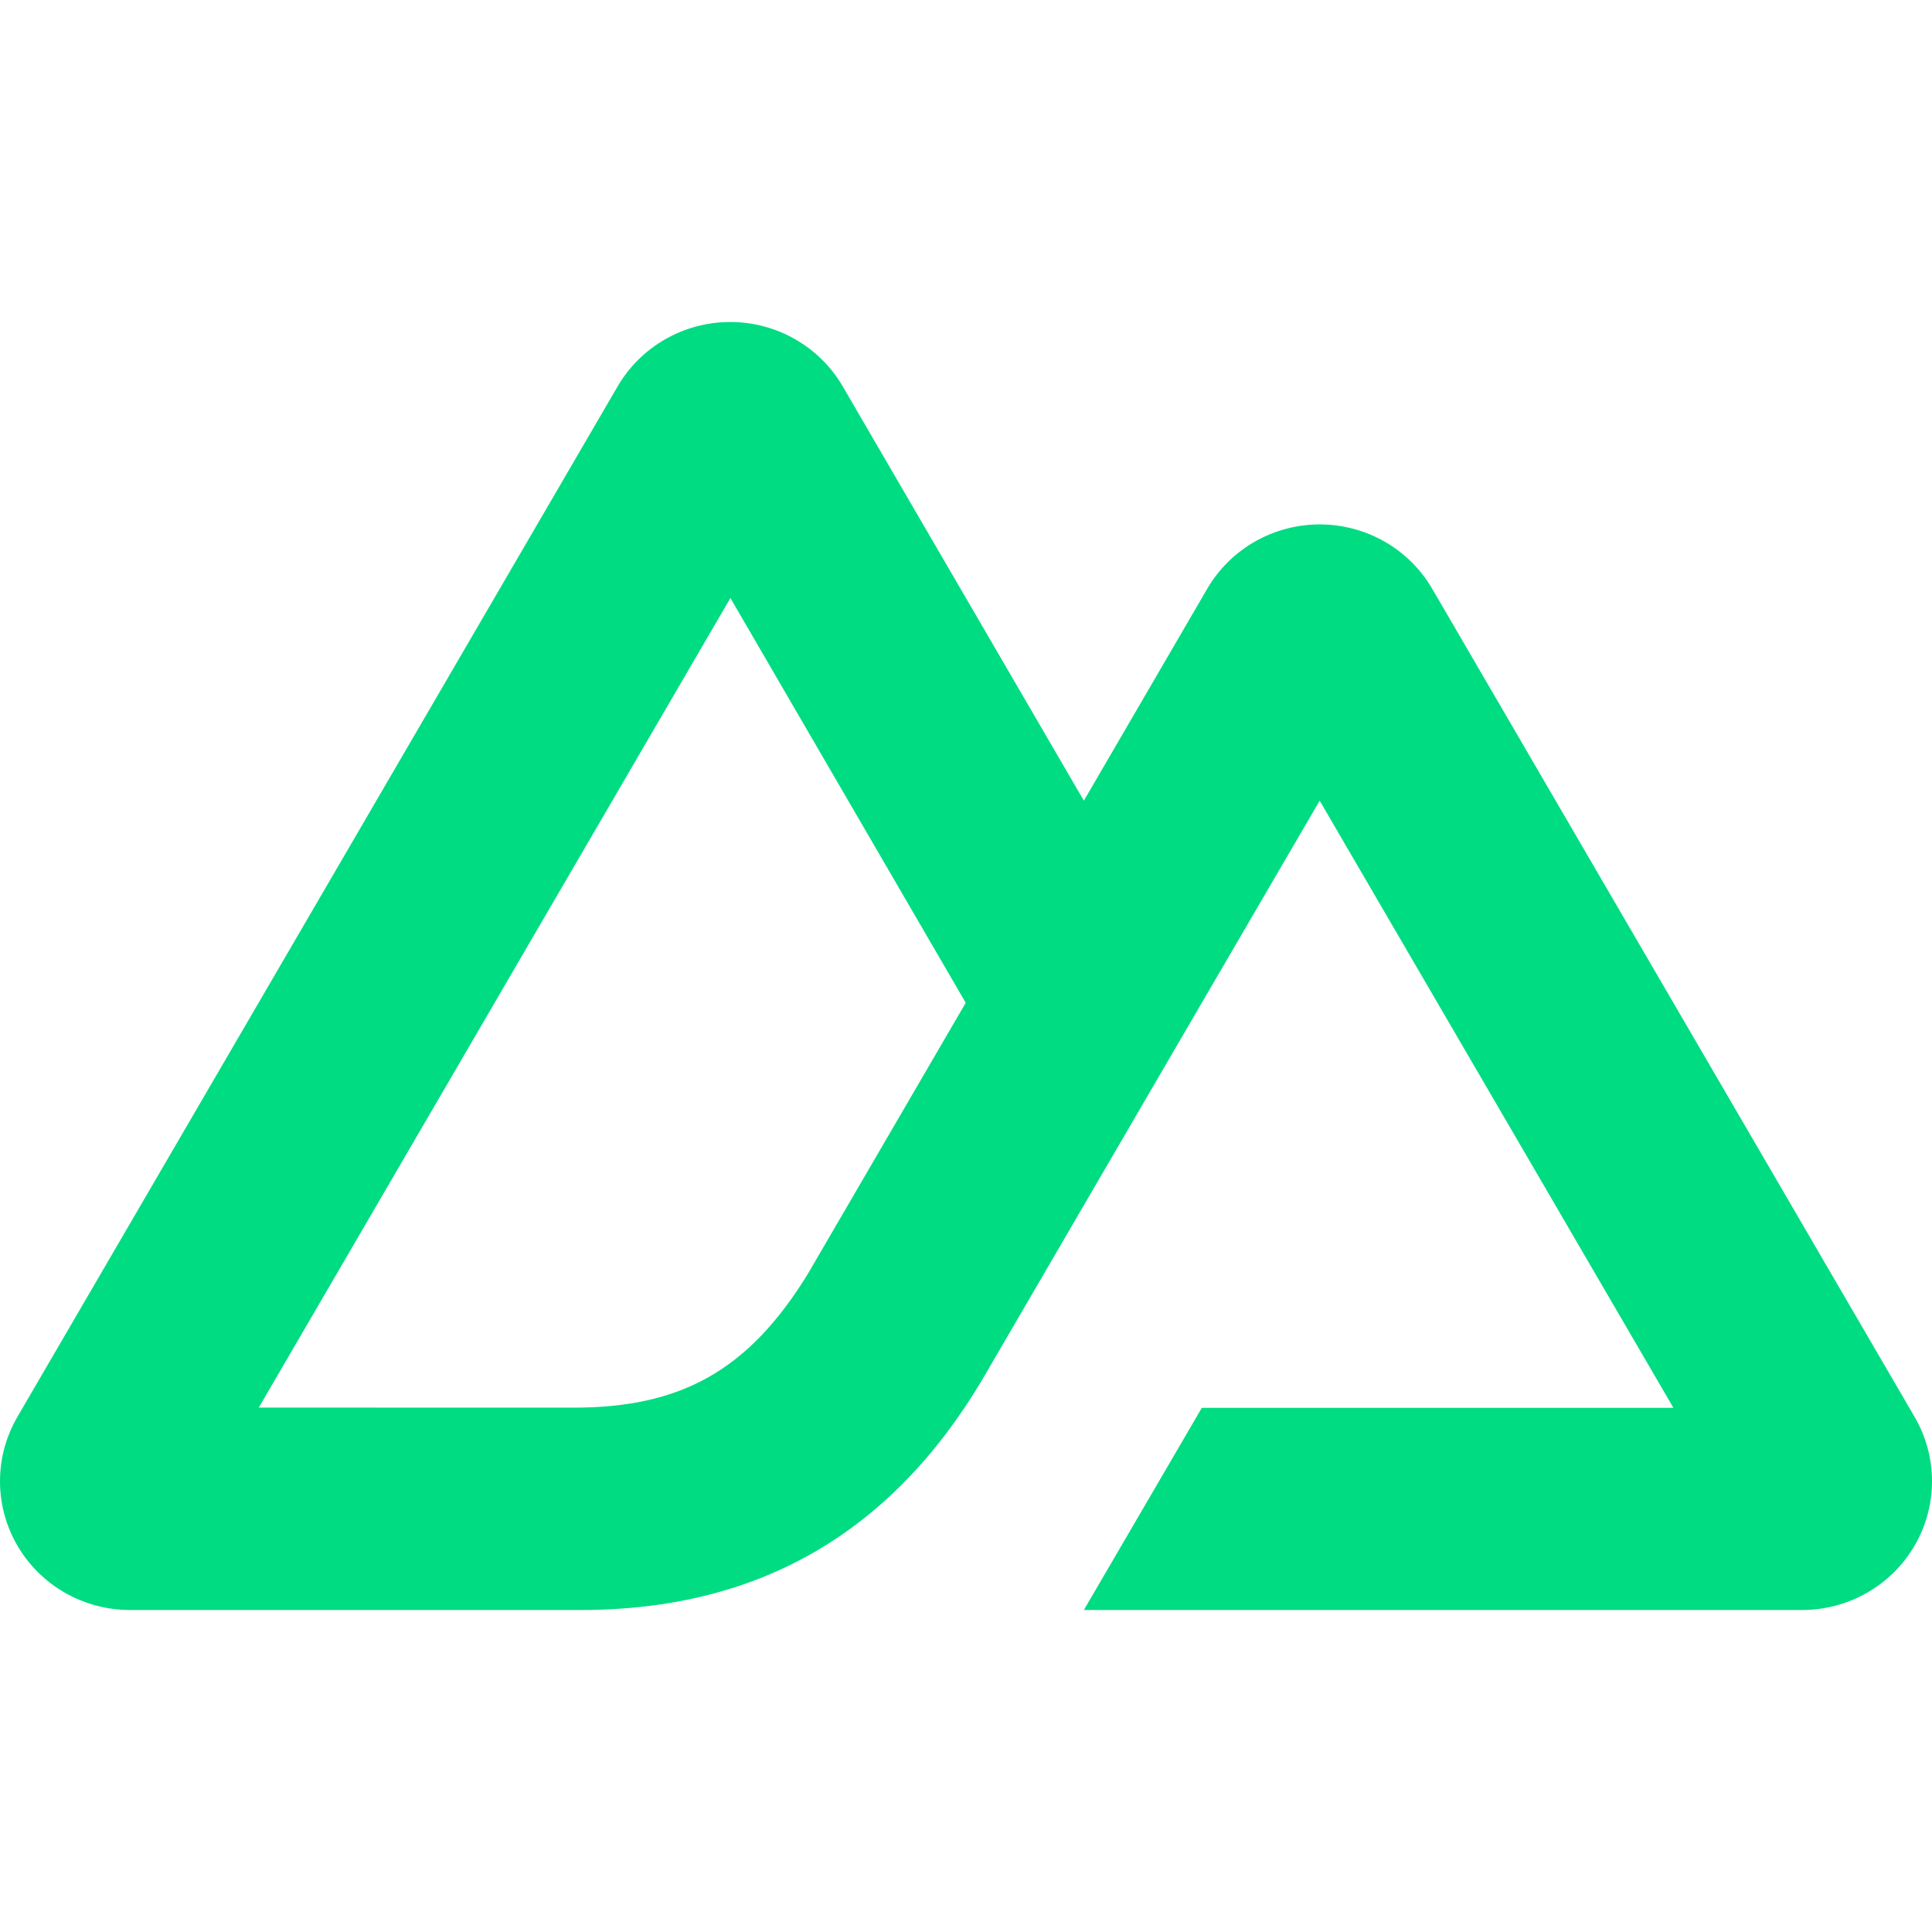
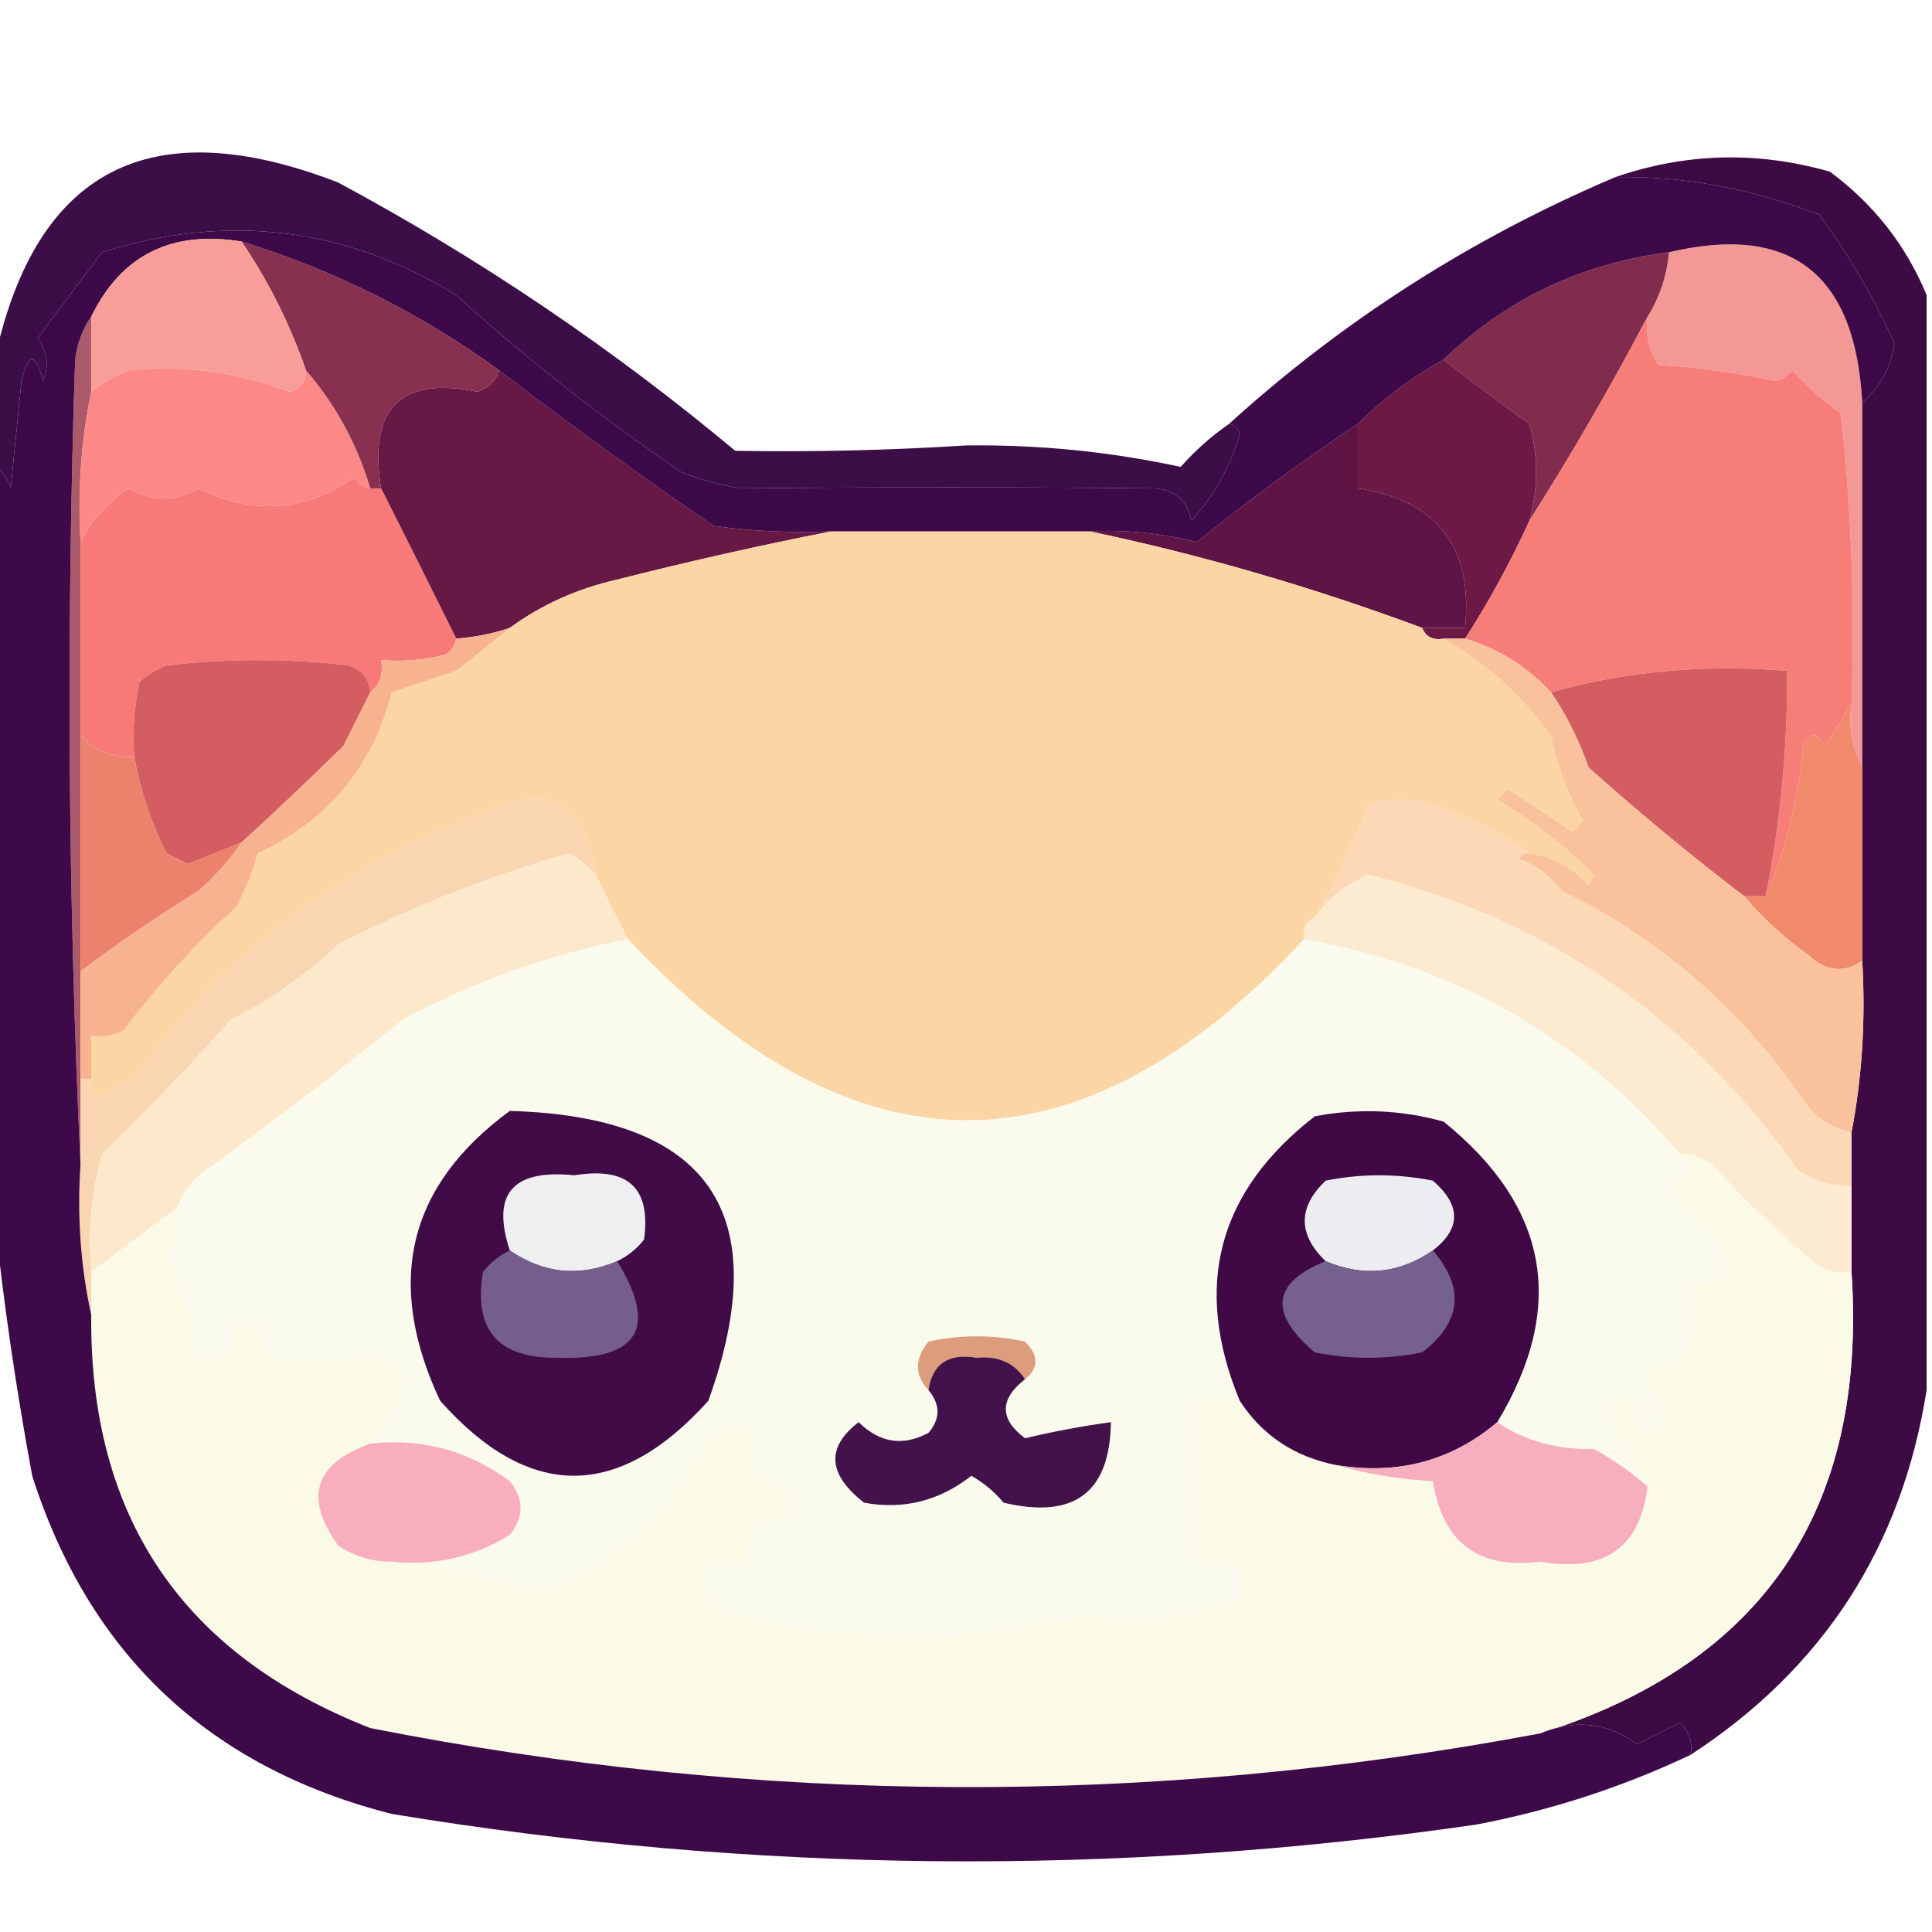
- <svg xmlns="http://www.w3.org/2000/svg" width="900" height="900" viewBox="0 0 900 900" fill="none">
-   <path d="M504.908 750H839.476C850.103 750.001 860.542 747.229 869.745 741.963C878.948 736.696 886.589 729.121 891.9 719.999C897.211 710.876 900.005 700.529 900 689.997C899.995 679.465 897.193 669.12 891.873 660.002L667.187 274.289C661.876 265.169 654.237 257.595 645.036 252.329C635.835 247.064 625.398 244.291 614.773 244.291C604.149 244.291 593.711 247.064 584.511 252.329C575.31 257.595 567.67 265.169 562.36 274.289L504.908 372.979L392.581 179.993C387.266 170.874 379.623 163.301 370.42 158.036C361.216 152.772 350.777 150 340.151 150C329.525 150 319.086 152.772 309.883 158.036C300.679 163.301 293.036 170.874 287.721 179.993L8.126 660.002C2.807 669.12 0.005 679.465 5.72978e-06 689.997C-0.005 700.529 2.789 710.876 8.1 719.999C13.411 729.121 21.052 736.696 30.255 741.963C39.458 747.229 49.897 750.001 60.524 750H270.538C353.748 750 415.112 713.775 457.336 643.101L559.849 467.145L614.757 372.979L779.547 655.834H559.849L504.908 750ZM267.114 655.737L120.551 655.704L340.249 278.586L449.87 467.145L376.474 593.175C348.433 639.03 316.577 655.737 267.114 655.737Z" fill="#00DC82" />
+ <svg xmlns="http://www.w3.org/2000/svg" version="1.1" width="180px" height="180px" style="shape-rendering:geometricPrecision; text-rendering:geometricPrecision; image-rendering:optimizeQuality; fill-rule:evenodd; clip-rule:evenodd">
+   <g>
+     <path style="opacity:1" fill="#f39895" d="M 173.5,37.5 C 173.5,48.833 173.5,60.167 173.5,71.5C 172.539,69.735 172.205,67.735 172.5,65.5C 172.832,56.475 172.498,47.475 171.5,38.5C 169.851,37.352 168.351,36.019 167,34.5C 166.586,34.957 166.086,35.291 165.5,35.5C 161.889,34.738 158.222,34.238 154.5,34C 153.62,32.644 153.286,31.144 153.5,29.5C 154.63,27.685 155.296,25.685 155.5,23.5C 166.851,20.82 172.851,25.487 173.5,37.5 Z" />
+   </g>
+   <g>
+     <path style="opacity:0.998" fill="#3d0a43" d="M 179.5,27.5 C 179.5,61.5 179.5,95.5 179.5,129.5C 177.195,144.115 169.862,155.448 157.5,163.5C 157.719,162.325 157.386,161.325 156.5,160.5C 155.167,161.167 153.833,161.833 152.5,162.5C 149.784,160.48 146.784,160.146 143.5,161.5C 164.306,154.936 173.972,140.603 172.5,118.5C 172.5,115.833 172.5,113.167 172.5,110.5C 172.5,108.833 172.5,107.167 172.5,105.5C 173.488,100.36 173.821,95.026 173.5,89.5C 173.5,83.5 173.5,77.5 173.5,71.5C 173.5,60.167 173.5,48.833 173.5,37.5C 175.141,36.13 176.141,34.296 176.5,32C 174.596,27.76 172.263,23.76 169.5,20C 163.148,17.559 156.815,16.392 150.5,16.5C 157.091,14.233 163.757,14.066 170.5,16C 174.594,19.045 177.594,22.878 179.5,27.5 Z" />
+   </g>
+   <g>
+     <path style="opacity:1" fill="#812c4d" d="M 155.5,23.5 C 155.296,25.685 154.63,27.685 153.5,29.5C 150.086,35.997 146.419,42.33 142.5,48.5C 143.321,45.447 143.321,42.447 142.5,39.5C 139.716,37.507 137.049,35.507 134.5,33.5C 140.337,27.88 147.337,24.546 155.5,23.5 Z" />
+   </g>
+   <g>
+     <path style="opacity:0.968" fill="#360641" d="M 114.5,39.5 C 115.043,39.56 115.376,39.893 115.5,40.5C 114.588,43.559 113.088,46.226 111,48.5C 110.592,46.59 109.425,45.59 107.5,45.5C 94.782,45.373 81.949,45.373 69,45.5C 67.112,45.204 65.278,44.704 63.5,44C 56.108,38.974 49.108,33.474 42.5,27.5C 32.2,21.164 21.2,19.83 9.5,23.5C 7.5,26.167 5.5,28.833 3.5,31.5C 4.428,32.768 4.595,34.101 4,35.5C 3.333,32.833 2.667,32.833 2,35.5C 1.667,38.833 1.333,42.167 1,45.5C 0.722,44.584 0.222,43.917 -0.5,43.5C -0.5,40.167 -0.5,36.833 -0.5,33.5C 3.341,15.741 14.008,10.241 31.5,17C 44.697,24.095 57.031,32.429 68.5,42C 75.657,42.124 82.823,41.957 90,41.5C 96.792,41.416 103.458,42.082 110,43.5C 111.371,41.959 112.871,40.625 114.5,39.5 Z" />
+   </g>
+   <g>
+     <path style="opacity:1" fill="#6d1946" d="M 134.5,33.5 C 137.049,35.507 139.716,37.507 142.5,39.5C 143.321,42.447 143.321,45.447 142.5,48.5C 140.724,52.393 138.724,56.06 136.5,59.5C 135.833,59.5 135.167,59.5 134.5,59.5C 133.508,59.672 132.842,59.338 132.5,58.5C 133.833,58.5 135.167,58.5 136.5,58.5C 137.234,50.946 133.901,46.613 126.5,45.5C 126.5,43.5 126.5,41.5 126.5,39.5C 128.86,37.147 131.527,35.147 134.5,33.5 Z" />
+   </g>
+   <g>
+     <path style="opacity:1" fill="#681845" d="M 46.5,34.5 C 53.008,39.502 59.675,44.335 66.5,49C 70.152,49.499 73.818,49.665 77.5,49.5C 70.92,50.786 64.254,52.286 57.5,54C 53.771,54.844 50.437,56.344 47.5,58.5C 45.883,59.038 44.216,59.371 42.5,59.5C 40.196,54.85 37.863,50.184 35.5,45.5C 34.306,38.026 37.306,35.026 44.5,36.5C 45.522,36.145 46.189,35.478 46.5,34.5 Z" />
+   </g>
+   <g>
+     <path style="opacity:1" fill="#f77d79" d="M 153.5,29.5 C 153.286,31.144 153.62,32.644 154.5,34C 158.222,34.238 161.889,34.738 165.5,35.5C 166.086,35.291 166.586,34.957 167,34.5C 168.351,36.019 169.851,37.352 171.5,38.5C 172.498,47.475 172.832,56.475 172.5,65.5C 171.768,66.808 170.934,68.142 170,69.5C 169.333,68.167 168.667,68.167 168,69.5C 167.523,74.598 166.356,79.265 164.5,83.5C 165.887,76.576 166.554,69.576 166.5,62.5C 158.757,61.87 151.424,62.537 144.5,64.5C 142.264,62.094 139.597,60.428 136.5,59.5C 138.724,56.06 140.724,52.393 142.5,48.5C 146.419,42.33 150.086,35.997 153.5,29.5 Z" />
+   </g>
+   <g>
+     <path style="opacity:1" fill="#5e1444" d="M 126.5,39.5 C 126.5,41.5 126.5,43.5 126.5,45.5C 133.901,46.613 137.234,50.946 136.5,58.5C 135.167,58.5 133.833,58.5 132.5,58.5C 122.303,54.704 111.97,51.704 101.5,49.5C 104.884,49.34 108.217,49.673 111.5,50.5C 116.381,46.571 121.381,42.904 126.5,39.5 Z" />
+   </g>
+   <g>
+     <path style="opacity:1" fill="#fbd5a3" d="M 77.5,49.5 C 85.5,49.5 93.5,49.5 101.5,49.5C 111.97,51.704 122.303,54.704 132.5,58.5C 132.842,59.338 133.508,59.672 134.5,59.5C 138.402,61.728 141.735,64.728 144.5,68.5C 145.078,71.369 146.078,74.035 147.5,76.5C 147.167,76.833 146.833,77.167 146.5,77.5C 144.5,76.167 142.5,74.833 140.5,73.5C 140.167,73.833 139.833,74.167 139.5,74.5C 142.764,76.423 145.764,78.757 148.5,81.5C 148.333,81.833 148.167,82.167 148,82.5C 146.512,80.84 144.679,79.84 142.5,79.5C 139.766,77.558 136.766,76.058 133.5,75C 131.5,74.333 129.5,74.333 127.5,75C 126.058,78.608 124.391,82.108 122.5,85.5C 121.662,85.842 121.328,86.508 121.5,87.5C 100.618,110.002 79.618,110.002 58.5,87.5C 57.471,85.483 56.471,83.483 55.5,81.5C 54.565,74.527 50.898,72.693 44.5,76C 31.337,81.007 20.67,89.174 12.5,100.5C 11.252,101.04 10.085,101.707 9,102.5C 8.536,101.906 8.369,101.239 8.5,100.5C 8.5,99.167 8.5,97.833 8.5,96.5C 9.552,96.65 10.552,96.483 11.5,96C 14.659,91.841 18.16,88.008 22,84.5C 22.862,82.913 23.529,81.246 24,79.5C 30.551,76.452 34.718,71.452 36.5,64.5C 38.5,63.833 40.5,63.167 42.5,62.5C 44.201,61.165 45.868,59.832 47.5,58.5C 50.437,56.344 53.771,54.844 57.5,54C 64.254,52.286 70.92,50.786 77.5,49.5 Z" />
+   </g>
+   <g>
+     <path style="opacity:1" fill="#f77a78" d="M 34.5,45.5 C 34.833,45.5 35.167,45.5 35.5,45.5C 37.863,50.184 40.196,54.85 42.5,59.5C 42.389,60.117 42.056,60.617 41.5,61C 39.527,61.495 37.527,61.662 35.5,61.5C 35.737,62.791 35.404,63.791 34.5,64.5C 34.423,63.25 33.756,62.417 32.5,62C 26.833,61.333 21.167,61.333 15.5,62C 14.584,62.374 13.75,62.874 13,63.5C 12.503,65.81 12.337,68.143 12.5,70.5C 10.486,70.609 8.82,69.942 7.5,68.5C 7.5,62.5 7.5,56.5 7.5,50.5C 8.538,48.428 10.038,46.761 12,45.5C 14.185,46.758 16.352,46.758 18.5,45.5C 23.586,48.012 28.419,47.678 33,44.5C 33.383,45.056 33.883,45.389 34.5,45.5 Z" />
+   </g>
+   <g>
+     <path style="opacity:1" fill="#aa5a6a" d="M 8.5,29.5 C 8.5,31.833 8.5,34.167 8.5,36.5C 7.559,41.07 7.226,45.737 7.5,50.5C 7.5,56.5 7.5,62.5 7.5,68.5C 7.5,75.833 7.5,83.167 7.5,90.5C 7.5,93.833 7.5,97.167 7.5,100.5C 7.5,103.167 7.5,105.833 7.5,108.5C 6.337,83.67 6.17,58.67 7,33.5C 7.21,31.942 7.71,30.608 8.5,29.5 Z" />
+   </g>
+   <g>
+     <path style="opacity:1" fill="#d35d60" d="M 164.5,83.5 C 163.833,83.5 163.167,83.5 162.5,83.5C 157.54,79.712 152.707,75.712 148,71.5C 147.102,68.931 145.935,66.598 144.5,64.5C 151.424,62.537 158.757,61.87 166.5,62.5C 166.554,69.576 165.887,76.576 164.5,83.5 Z" />
+   </g>
+   <g>
+     <path style="opacity:1" fill="#d35d61" d="M 34.5,64.5 C 33.68,66.14 32.847,67.807 32,69.5C 28.78,72.648 25.614,75.648 22.5,78.5C 20.844,79.147 19.177,79.813 17.5,80.5C 16.833,80.167 16.167,79.833 15.5,79.5C 14.047,76.575 13.047,73.575 12.5,70.5C 12.337,68.143 12.503,65.81 13,63.5C 13.75,62.874 14.584,62.374 15.5,62C 21.167,61.333 26.833,61.333 32.5,62C 33.756,62.417 34.423,63.25 34.5,64.5 Z" />
+   </g>
+   <g>
+     <path style="opacity:1" fill="#f08a6a" d="M 172.5,65.5 C 172.205,67.735 172.539,69.735 173.5,71.5C 173.5,77.5 173.5,83.5 173.5,89.5C 171.806,90.686 170.139,90.519 168.5,89C 166.237,87.383 164.237,85.55 162.5,83.5C 163.167,83.5 163.833,83.5 164.5,83.5C 166.356,79.265 167.523,74.598 168,69.5C 168.667,68.167 169.333,68.167 170,69.5C 170.934,68.142 171.768,66.808 172.5,65.5 Z" />
+   </g>
+   <g>
+     <path style="opacity:1" fill="#ec826b" d="M 7.5,68.5 C 8.82,69.942 10.486,70.609 12.5,70.5C 13.047,73.575 14.047,76.575 15.5,79.5C 16.167,79.833 16.833,80.167 17.5,80.5C 19.177,79.813 20.844,79.147 22.5,78.5C 21.375,80.129 20.041,81.629 18.5,83C 14.637,85.389 10.971,87.889 7.5,90.5C 7.5,83.167 7.5,75.833 7.5,68.5 Z" />
+   </g>
+   <g>
+     <path style="opacity:1" fill="#fad5b2" d="M 55.5,81.5 C 54.844,80.722 54.011,80.056 53,79.5C 45.577,81.626 38.411,84.459 31.5,88C 28.52,90.825 25.187,93.158 21.5,95C 17.654,99.345 13.655,103.512 9.5,107.5C 8.511,111.107 8.177,114.774 8.5,118.5C 8.5,119.833 8.5,121.167 8.5,122.5C 7.514,118.03 7.181,113.363 7.5,108.5C 7.5,105.833 7.5,103.167 7.5,100.5C 7.833,100.5 8.167,100.5 8.5,100.5C 8.369,101.239 8.536,101.906 9,102.5C 10.085,101.707 11.252,101.04 12.5,100.5C 20.67,89.174 31.337,81.007 44.5,76C 50.898,72.693 54.565,74.527 55.5,81.5 Z" />
+   </g>
+   <g>
+     <path style="opacity:1" fill="#f9c29c" d="M 134.5,59.5 C 135.167,59.5 135.833,59.5 136.5,59.5C 139.597,60.428 142.264,62.094 144.5,64.5C 145.935,66.598 147.102,68.931 148,71.5C 152.707,75.712 157.54,79.712 162.5,83.5C 164.237,85.55 166.237,87.383 168.5,89C 170.139,90.519 171.806,90.686 173.5,89.5C 173.821,95.026 173.488,100.36 172.5,105.5C 170.629,105.141 169.129,104.141 168,102.5C 162.199,94.019 154.699,87.519 145.5,83C 144.449,81.615 143.116,80.615 141.5,80C 141.728,79.601 142.062,79.435 142.5,79.5C 144.679,79.84 146.512,80.84 148,82.5C 148.167,82.167 148.333,81.833 148.5,81.5C 145.764,78.757 142.764,76.423 139.5,74.5C 139.833,74.167 140.167,73.833 140.5,73.5C 142.5,74.833 144.5,76.167 146.5,77.5C 146.833,77.167 147.167,76.833 147.5,76.5C 146.078,74.035 145.078,71.369 144.5,68.5C 141.735,64.728 138.402,61.728 134.5,59.5 Z" />
+   </g>
+   <g>
+     <path style="opacity:1" fill="#fafaed" d="M 58.5,87.5 C 79.618,110.002 100.618,110.002 121.5,87.5C 135.648,90.014 147.314,96.681 156.5,107.5C 157.768,108.787 157.435,109.787 155.5,110.5C 156.803,112.377 158.303,114.043 160,115.5C 160.49,116.793 160.657,118.127 160.5,119.5C 159.5,119.5 158.5,119.5 157.5,119.5C 157.663,121.857 157.497,124.19 157,126.5C 155.989,127.337 154.822,127.67 153.5,127.5C 153.786,129.277 154.453,130.944 155.5,132.5C 153.47,134.878 152.47,134.211 152.5,130.5C 151.5,130.5 150.5,130.5 149.5,130.5C 150.811,133.154 152.145,135.821 153.5,138.5C 151.99,137.164 150.323,135.997 148.5,135C 145.008,135.07 142.008,134.237 139.5,132.5C 145.971,121.763 144.305,112.43 134.5,104.5C 130.558,103.4 126.558,103.233 122.5,104C 113.444,111.019 111.11,119.852 115.5,130.5C 114.167,130.5 112.833,130.5 111.5,130.5C 111.5,135.5 111.5,140.5 111.5,145.5C 112.833,145.5 114.167,145.5 115.5,145.5C 115.5,146.833 115.5,148.167 115.5,149.5C 112.26,149.768 109.094,150.434 106,151.5C 104.208,150.963 102.375,150.63 100.5,150.5C 89.138,153.332 77.805,153.165 66.5,150C 65.62,148.644 65.287,147.144 65.5,145.5C 66.833,145.5 68.167,145.5 69.5,145.5C 69.167,142.5 70.5,141.167 73.5,141.5C 73.5,140.5 73.5,139.5 73.5,138.5C 72.178,138.67 71.011,138.337 70,137.5C 70.365,132.892 69.031,131.892 66,134.5C 62.633,141.028 57.466,145.695 50.5,148.5C 45.829,147.027 41.162,146.027 36.5,145.5C 40.463,145.911 44.13,145.078 47.5,143C 48.833,141.333 48.833,139.667 47.5,138C 43.62,135.137 39.287,133.97 34.5,134.5C 35.999,132.836 36.999,130.836 37.5,128.5C 36.758,127.713 35.925,127.047 35,126.5C 31.835,126.83 28.668,126.997 25.5,127C 24.663,125.989 24.33,124.822 24.5,123.5C 23.5,123.5 22.5,123.5 21.5,123.5C 21.5,124.5 21.5,125.5 21.5,126.5C 20.167,126.5 18.833,126.5 17.5,126.5C 17.892,123.052 17.225,119.886 15.5,117C 16.148,115.56 16.481,114.06 16.5,112.5C 16.908,111.357 17.575,110.357 18.5,109.5C 25,104.827 31.333,99.994 37.5,95C 44.199,91.417 51.199,88.917 58.5,87.5 Z" />
+   </g>
+   <g>
+     <path style="opacity:1" fill="#fce9cc" d="M 55.5,81.5 C 56.471,83.483 57.471,85.483 58.5,87.5C 51.199,88.917 44.199,91.417 37.5,95C 31.333,99.994 25,104.827 18.5,109.5C 17.575,110.357 16.908,111.357 16.5,112.5C 13.833,114.5 11.167,116.5 8.5,118.5C 8.177,114.774 8.511,111.107 9.5,107.5C 13.655,103.512 17.654,99.345 21.5,95C 25.187,93.158 28.52,90.825 31.5,88C 38.411,84.459 45.577,81.626 53,79.5C 54.011,80.056 54.844,80.722 55.5,81.5 Z" />
+   </g>
+   <g>
+     <path style="opacity:1" fill="#f7b290" d="M 47.5,58.5 C 45.868,59.832 44.201,61.165 42.5,62.5C 40.5,63.167 38.5,63.833 36.5,64.5C 34.718,71.452 30.551,76.452 24,79.5C 23.529,81.246 22.862,82.913 22,84.5C 18.16,88.008 14.659,91.841 11.5,96C 10.552,96.483 9.552,96.65 8.5,96.5C 8.5,97.833 8.5,99.167 8.5,100.5C 8.167,100.5 7.833,100.5 7.5,100.5C 7.5,97.167 7.5,93.833 7.5,90.5C 10.971,87.889 14.637,85.389 18.5,83C 20.041,81.629 21.375,80.129 22.5,78.5C 25.614,75.648 28.78,72.648 32,69.5C 32.847,67.807 33.68,66.14 34.5,64.5C 35.404,63.791 35.737,62.791 35.5,61.5C 37.527,61.662 39.527,61.495 41.5,61C 42.056,60.617 42.389,60.117 42.5,59.5C 44.216,59.371 45.883,59.038 47.5,58.5 Z" />
+   </g>
+   <g>
+     <path style="opacity:1" fill="#fcebd0" d="M 172.5,110.5 C 172.5,113.167 172.5,115.833 172.5,118.5C 171.448,118.649 170.448,118.483 169.5,118C 165.933,115.055 162.6,111.889 159.5,108.5C 158.583,107.873 157.583,107.539 156.5,107.5C 147.314,96.681 135.648,90.014 121.5,87.5C 121.328,86.508 121.662,85.842 122.5,85.5C 123.756,83.656 125.423,82.323 127.5,81.5C 144.19,85.675 157.524,94.842 167.5,109C 169.025,110.009 170.692,110.509 172.5,110.5 Z" />
+   </g>
+   <g>
+     <path style="opacity:1" fill="#fcd8b6" d="M 142.5,79.5 C 142.062,79.435 141.728,79.601 141.5,80C 143.116,80.615 144.449,81.615 145.5,83C 154.699,87.519 162.199,94.019 168,102.5C 169.129,104.141 170.629,105.141 172.5,105.5C 172.5,107.167 172.5,108.833 172.5,110.5C 170.692,110.509 169.025,110.009 167.5,109C 157.524,94.842 144.19,85.675 127.5,81.5C 125.423,82.323 123.756,83.656 122.5,85.5C 124.391,82.108 126.058,78.608 127.5,75C 129.5,74.333 131.5,74.333 133.5,75C 136.766,76.058 139.766,77.558 142.5,79.5 Z" />
+   </g>
+   <g>
+     <path style="opacity:1" fill="#fbfae7" d="M 156.5,107.5 C 157.583,107.539 158.583,107.873 159.5,108.5C 162.6,111.889 165.933,115.055 169.5,118C 170.448,118.483 171.448,118.649 172.5,118.5C 173.972,140.603 164.306,154.936 143.5,161.5C 107.137,168.333 70.804,168.166 34.5,161C 16.989,154.146 8.322,141.313 8.5,122.5C 8.5,121.167 8.5,119.833 8.5,118.5C 11.167,116.5 13.833,114.5 16.5,112.5C 16.481,114.06 16.148,115.56 15.5,117C 17.225,119.886 17.892,123.052 17.5,126.5C 18.833,126.5 20.167,126.5 21.5,126.5C 21.5,125.5 21.5,124.5 21.5,123.5C 22.5,123.5 23.5,123.5 24.5,123.5C 24.33,124.822 24.663,125.989 25.5,127C 28.668,126.997 31.835,126.83 35,126.5C 35.925,127.047 36.758,127.713 37.5,128.5C 36.999,130.836 35.999,132.836 34.5,134.5C 29.297,136.352 28.297,139.518 31.5,144C 33.025,145.009 34.692,145.509 36.5,145.5C 41.162,146.027 45.829,147.027 50.5,148.5C 57.466,145.695 62.633,141.028 66,134.5C 69.031,131.892 70.365,132.892 70,137.5C 71.011,138.337 72.178,138.67 73.5,138.5C 73.5,139.5 73.5,140.5 73.5,141.5C 70.5,141.167 69.167,142.5 69.5,145.5C 68.167,145.5 66.833,145.5 65.5,145.5C 65.287,147.144 65.62,148.644 66.5,150C 77.805,153.165 89.138,153.332 100.5,150.5C 102.375,150.63 104.208,150.963 106,151.5C 109.094,150.434 112.26,149.768 115.5,149.5C 115.5,148.167 115.5,146.833 115.5,145.5C 114.167,145.5 112.833,145.5 111.5,145.5C 111.5,140.5 111.5,135.5 111.5,130.5C 112.833,130.5 114.167,130.5 115.5,130.5C 117.592,133.723 120.592,135.723 124.5,136.5C 127.305,137.319 130.305,137.819 133.5,138C 134.399,143.731 137.733,146.231 143.5,145.5C 149.476,146.538 152.809,144.205 153.5,138.5C 152.145,135.821 150.811,133.154 149.5,130.5C 150.5,130.5 151.5,130.5 152.5,130.5C 152.47,134.211 153.47,134.878 155.5,132.5C 154.453,130.944 153.786,129.277 153.5,127.5C 154.822,127.67 155.989,127.337 157,126.5C 157.497,124.19 157.663,121.857 157.5,119.5C 158.5,119.5 159.5,119.5 160.5,119.5C 160.657,118.127 160.49,116.793 160,115.5C 158.303,114.043 156.803,112.377 155.5,110.5C 157.435,109.787 157.768,108.787 156.5,107.5 Z" />
+   </g>
+   <g>
+     <path style="opacity:1" fill="#400946" d="M 139.5,132.5 C 135.236,136.111 130.236,137.445 124.5,136.5C 120.592,135.723 117.592,133.723 115.5,130.5C 111.11,119.852 113.444,111.019 122.5,104C 126.558,103.233 130.558,103.4 134.5,104.5C 144.305,112.43 145.971,121.763 139.5,132.5 Z" />
+   </g>
+   <g>
+     <path style="opacity:1" fill="#ededf1" d="M 133.5,116.5 C 130.358,118.661 127.025,118.994 123.5,117.5C 120.914,114.994 120.914,112.494 123.5,110C 126.833,109.333 130.167,109.333 133.5,110C 136.134,112.293 136.134,114.46 133.5,116.5 Z" />
+   </g>
+   <g>
+     <path style="opacity:1" fill="#410b47" d="M 47.5,103.5 C 66.098,104.036 72.264,113.036 66,130.5C 57.62,139.821 49.287,139.821 41,130.5C 35.83,119.468 37.996,110.468 47.5,103.5 Z" />
+   </g>
+   <g>
+     <path style="opacity:1" fill="#efeff2" d="M 57.5,117.5 C 53.975,118.994 50.642,118.661 47.5,116.5C 45.752,111.236 47.752,108.903 53.5,109.5C 58.509,108.679 60.675,110.679 60,115.5C 59.292,116.381 58.458,117.047 57.5,117.5 Z" />
+   </g>
+   <g>
+     <path style="opacity:1" fill="#755e8d" d="M 47.5,116.5 C 50.642,118.661 53.975,118.994 57.5,117.5C 61.329,123.732 59.496,126.732 52,126.5C 46.421,126.591 44.088,123.924 45,118.5C 45.708,117.619 46.542,116.953 47.5,116.5 Z" />
+   </g>
+   <g>
+     <path style="opacity:1" fill="#75608e" d="M 133.5,116.5 C 136.499,120.008 136.166,123.175 132.5,126C 129.167,126.667 125.833,126.667 122.5,126C 118.177,122.352 118.51,119.519 123.5,117.5C 127.025,118.994 130.358,118.661 133.5,116.5 Z" />
+   </g>
+   <g>
+     <path style="opacity:1" fill="#dd9c7b" d="M 95.5,128.5 C 94.508,126.974 93.008,126.307 91,126.5C 88.374,126.05 86.874,127.05 86.5,129.5C 85.199,128.116 85.199,126.616 86.5,125C 89.5,124.333 92.5,124.333 95.5,125C 96.791,126.292 96.791,127.458 95.5,128.5 Z" />
+   </g>
+   <g>
+     <path style="opacity:1" fill="#44124a" d="M 95.5,128.5 C 93.111,130.369 93.111,132.203 95.5,134C 98.033,133.389 100.7,132.889 103.5,132.5C 103.411,139.063 100.078,141.563 93.5,140C 92.646,138.978 91.646,138.145 90.5,137.5C 87.499,139.844 84.165,140.677 80.5,140C 77.111,137.344 76.944,134.844 80,132.5C 81.954,134.434 84.12,134.767 86.5,133.5C 87.626,132.192 87.626,130.858 86.5,129.5C 86.874,127.05 88.374,126.05 91,126.5C 93.008,126.307 94.508,126.974 95.5,128.5 Z" />
+   </g>
+   <g>
+     <path style="opacity:1" fill="#f7afc0" d="M 139.5,132.5 C 142.008,134.237 145.008,135.07 148.5,135C 150.323,135.997 151.99,137.164 153.5,138.5C 152.809,144.205 149.476,146.538 143.5,145.5C 137.733,146.231 134.399,143.731 133.5,138C 130.305,137.819 127.305,137.319 124.5,136.5C 130.236,137.445 135.236,136.111 139.5,132.5 Z" />
+   </g>
+   <g>
+     <path style="opacity:1" fill="#f9aec0" d="M 34.5,134.5 C 39.287,133.97 43.62,135.137 47.5,138C 48.833,139.667 48.833,141.333 47.5,143C 44.13,145.078 40.463,145.911 36.5,145.5C 34.692,145.509 33.025,145.009 31.5,144C 28.297,139.518 29.297,136.352 34.5,134.5 Z" />
+   </g>
+   <g>
+     <path style="opacity:0.989" fill="#3b0747" d="M 150.5,16.5 C 156.815,16.392 163.148,17.559 169.5,20C 172.263,23.76 174.596,27.76 176.5,32C 176.141,34.296 175.141,36.13 173.5,37.5C 172.851,25.487 166.851,20.82 155.5,23.5C 147.337,24.546 140.337,27.88 134.5,33.5C 131.527,35.147 128.86,37.147 126.5,39.5C 121.381,42.904 116.381,46.571 111.5,50.5C 108.217,49.673 104.884,49.34 101.5,49.5C 93.5,49.5 85.5,49.5 77.5,49.5C 73.818,49.665 70.152,49.499 66.5,49C 59.675,44.335 53.008,39.502 46.5,34.5C 39.179,29.188 31.179,25.188 22.5,22.5C 15.972,21.436 11.305,23.77 8.5,29.5C 7.71,30.608 7.21,31.942 7,33.5C 6.17,58.67 6.337,83.67 7.5,108.5C 7.181,113.363 7.514,118.03 8.5,122.5C 8.322,141.313 16.989,154.146 34.5,161C 70.804,168.166 107.137,168.333 143.5,161.5C 146.784,160.146 149.784,160.48 152.5,162.5C 153.833,161.833 155.167,161.167 156.5,160.5C 157.386,161.325 157.719,162.325 157.5,163.5C 151.135,166.512 144.468,168.678 137.5,170C 103.778,174.869 70.111,174.536 36.5,169C 19.504,164.67 8.337,154.17 3,137.5C 1.501,129.399 0.334,121.399 -0.5,113.5C -0.5,90.167 -0.5,66.833 -0.5,43.5C 0.222,43.917 0.722,44.584 1,45.5C 1.333,42.167 1.667,38.833 2,35.5C 2.667,32.833 3.333,32.833 4,35.5C 4.595,34.101 4.428,32.768 3.5,31.5C 5.5,28.833 7.5,26.167 9.5,23.5C 21.2,19.83 32.2,21.164 42.5,27.5C 49.108,33.474 56.108,38.974 63.5,44C 65.278,44.704 67.112,45.204 69,45.5C 81.949,45.373 94.782,45.373 107.5,45.5C 109.425,45.59 110.592,46.59 111,48.5C 113.088,46.226 114.588,43.559 115.5,40.5C 115.376,39.893 115.043,39.56 114.5,39.5C 125.136,29.84 137.136,22.173 150.5,16.5 Z" />
+   </g>
+   <g>
+     <path style="opacity:1" fill="#fc8888" d="M 28.5,34.5 C 31.258,37.678 33.258,41.345 34.5,45.5C 33.883,45.389 33.383,45.056 33,44.5C 28.419,47.678 23.586,48.012 18.5,45.5C 16.352,46.758 14.185,46.758 12,45.5C 10.038,46.761 8.538,48.428 7.5,50.5C 7.226,45.737 7.559,41.07 8.5,36.5C 9.531,35.645 10.697,34.978 12,34.5C 17.058,33.972 22.058,34.638 27,36.5C 28.03,36.164 28.53,35.497 28.5,34.5 Z" />
+   </g>
+   <g>
+     <path style="opacity:1" fill="#87304f" d="M 22.5,22.5 C 31.179,25.188 39.179,29.188 46.5,34.5C 46.189,35.478 45.522,36.145 44.5,36.5C 37.306,35.026 34.306,38.026 35.5,45.5C 35.167,45.5 34.833,45.5 34.5,45.5C 33.258,41.345 31.258,37.678 28.5,34.5C 27.025,30.216 25.025,26.216 22.5,22.5 Z" />
+   </g>
+   <g>
+     <path style="opacity:1" fill="#f99d99" d="M 22.5,22.5 C 25.025,26.216 27.025,30.216 28.5,34.5C 28.53,35.497 28.03,36.164 27,36.5C 22.058,34.638 17.058,33.972 12,34.5C 10.697,34.978 9.531,35.645 8.5,36.5C 8.5,34.167 8.5,31.833 8.5,29.5C 11.305,23.77 15.972,21.436 22.5,22.5 Z" />
+   </g>
</svg>
